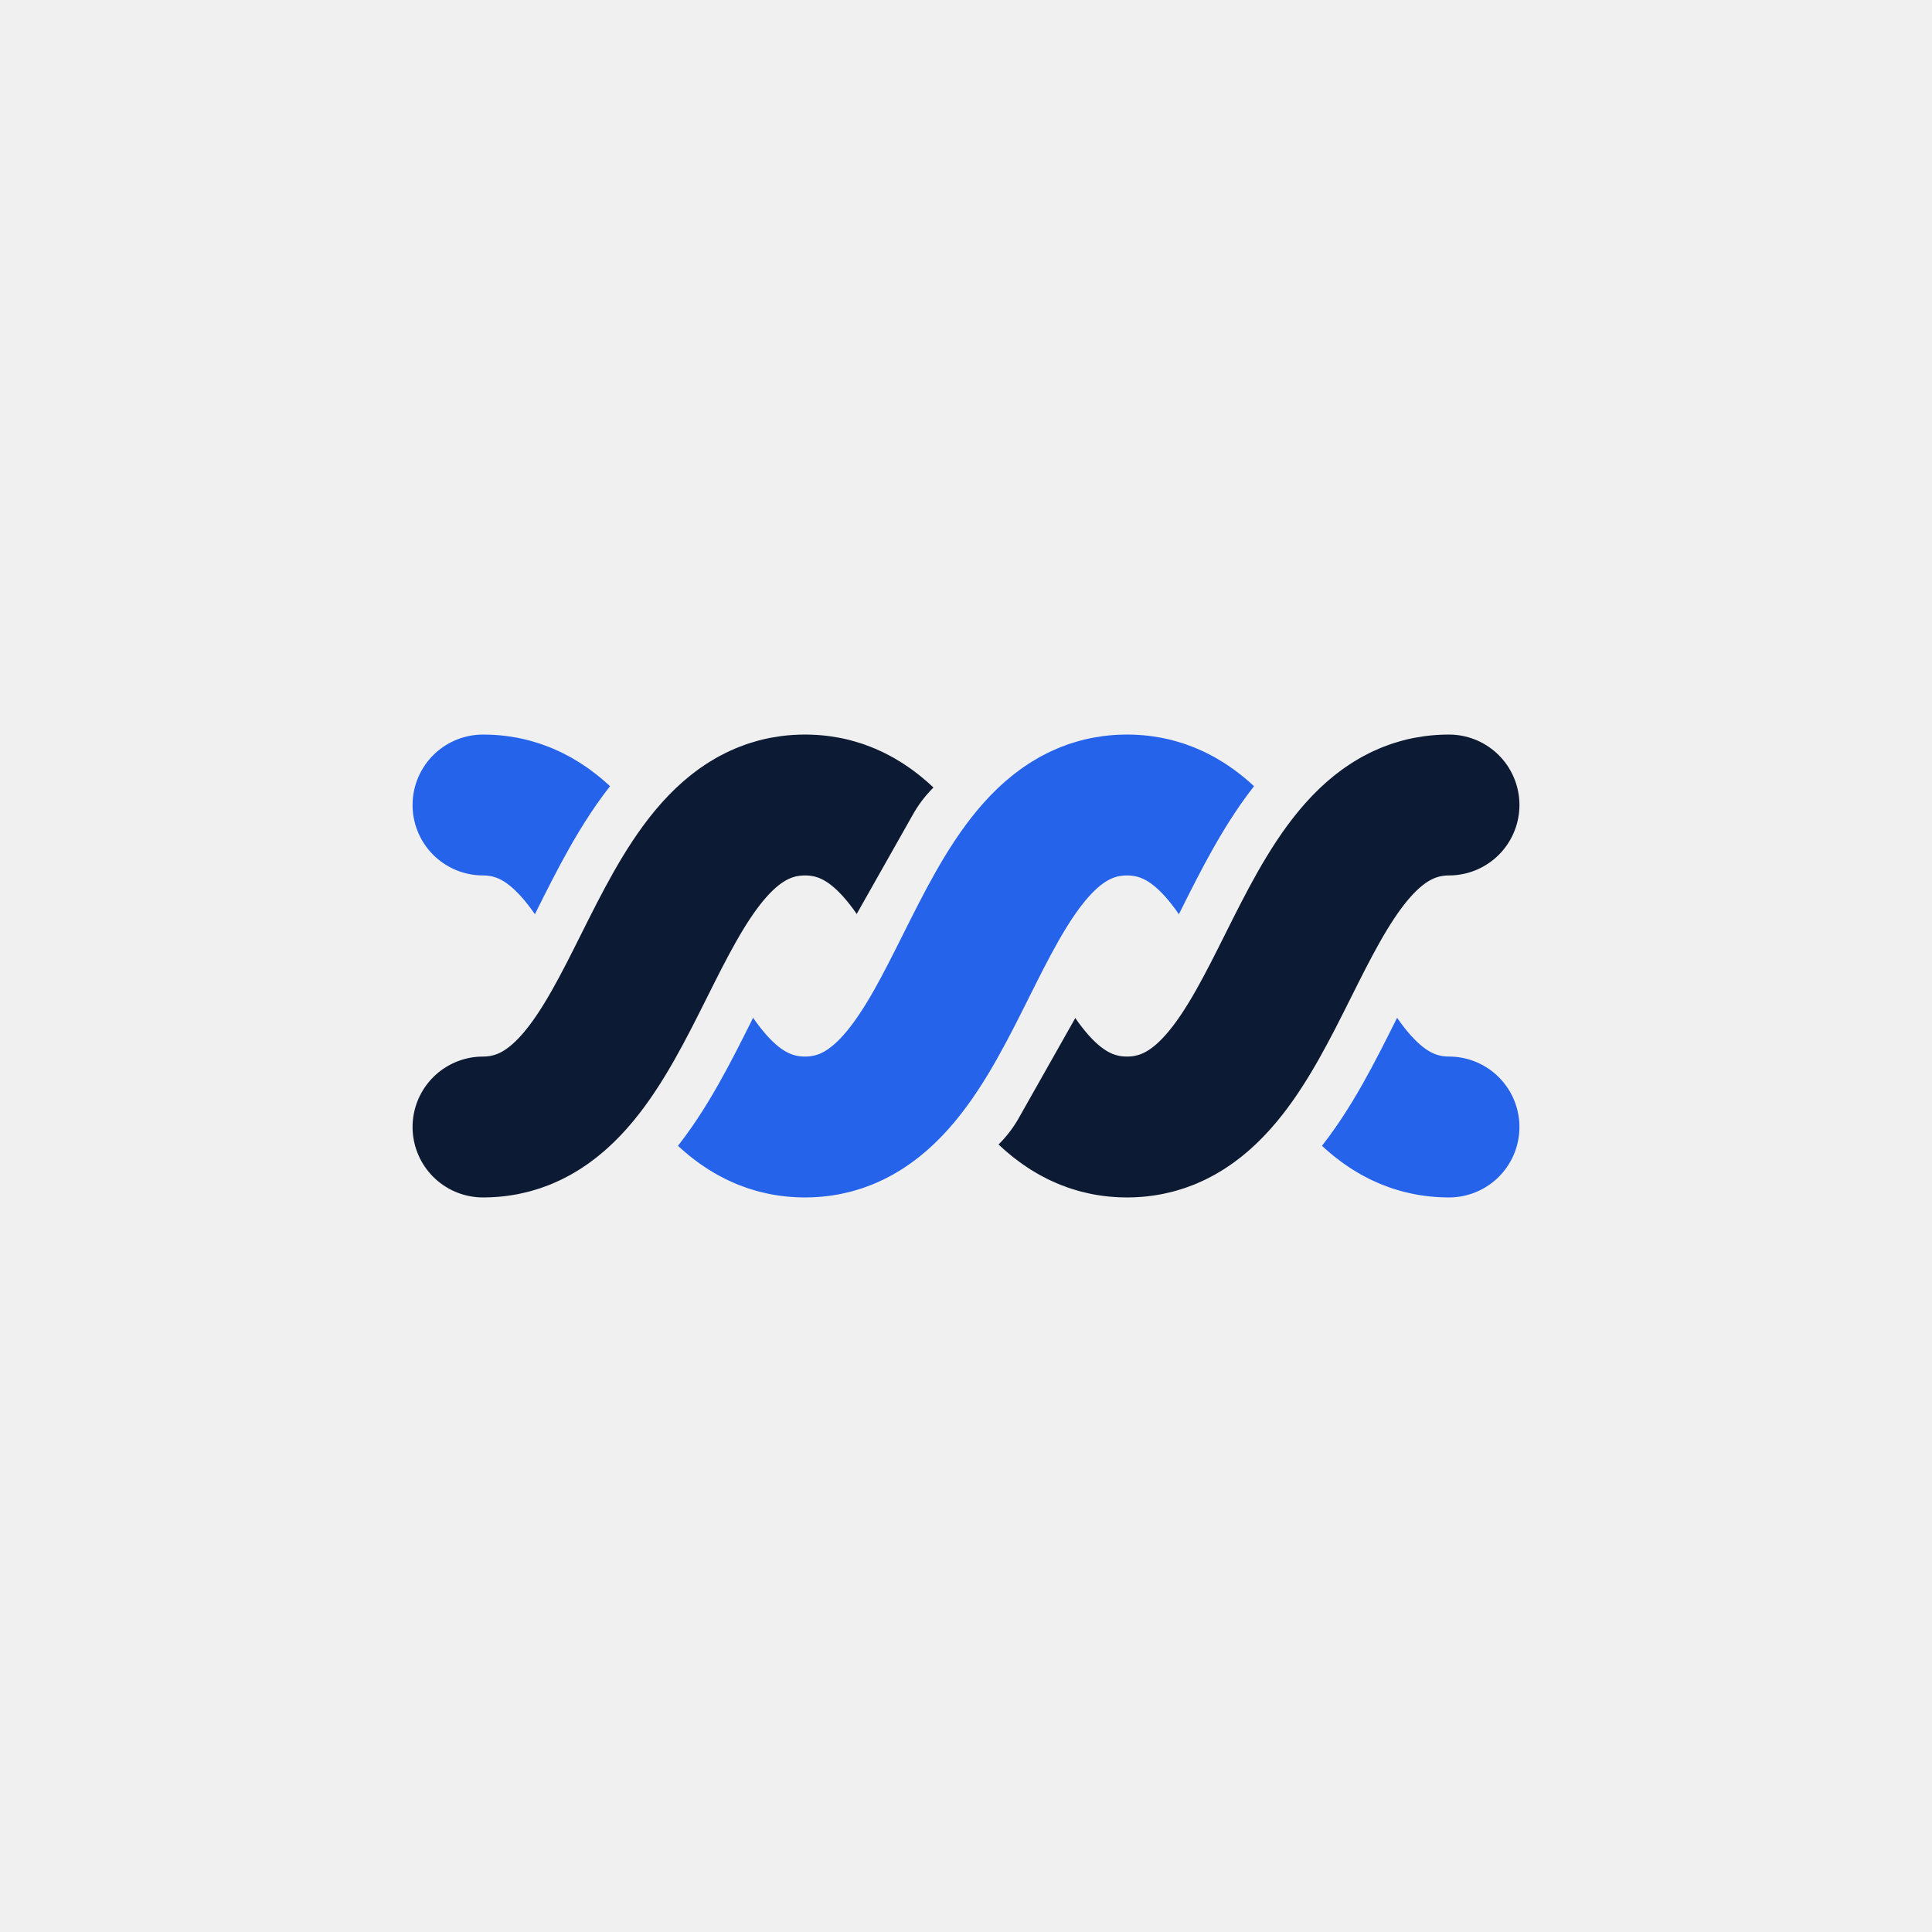
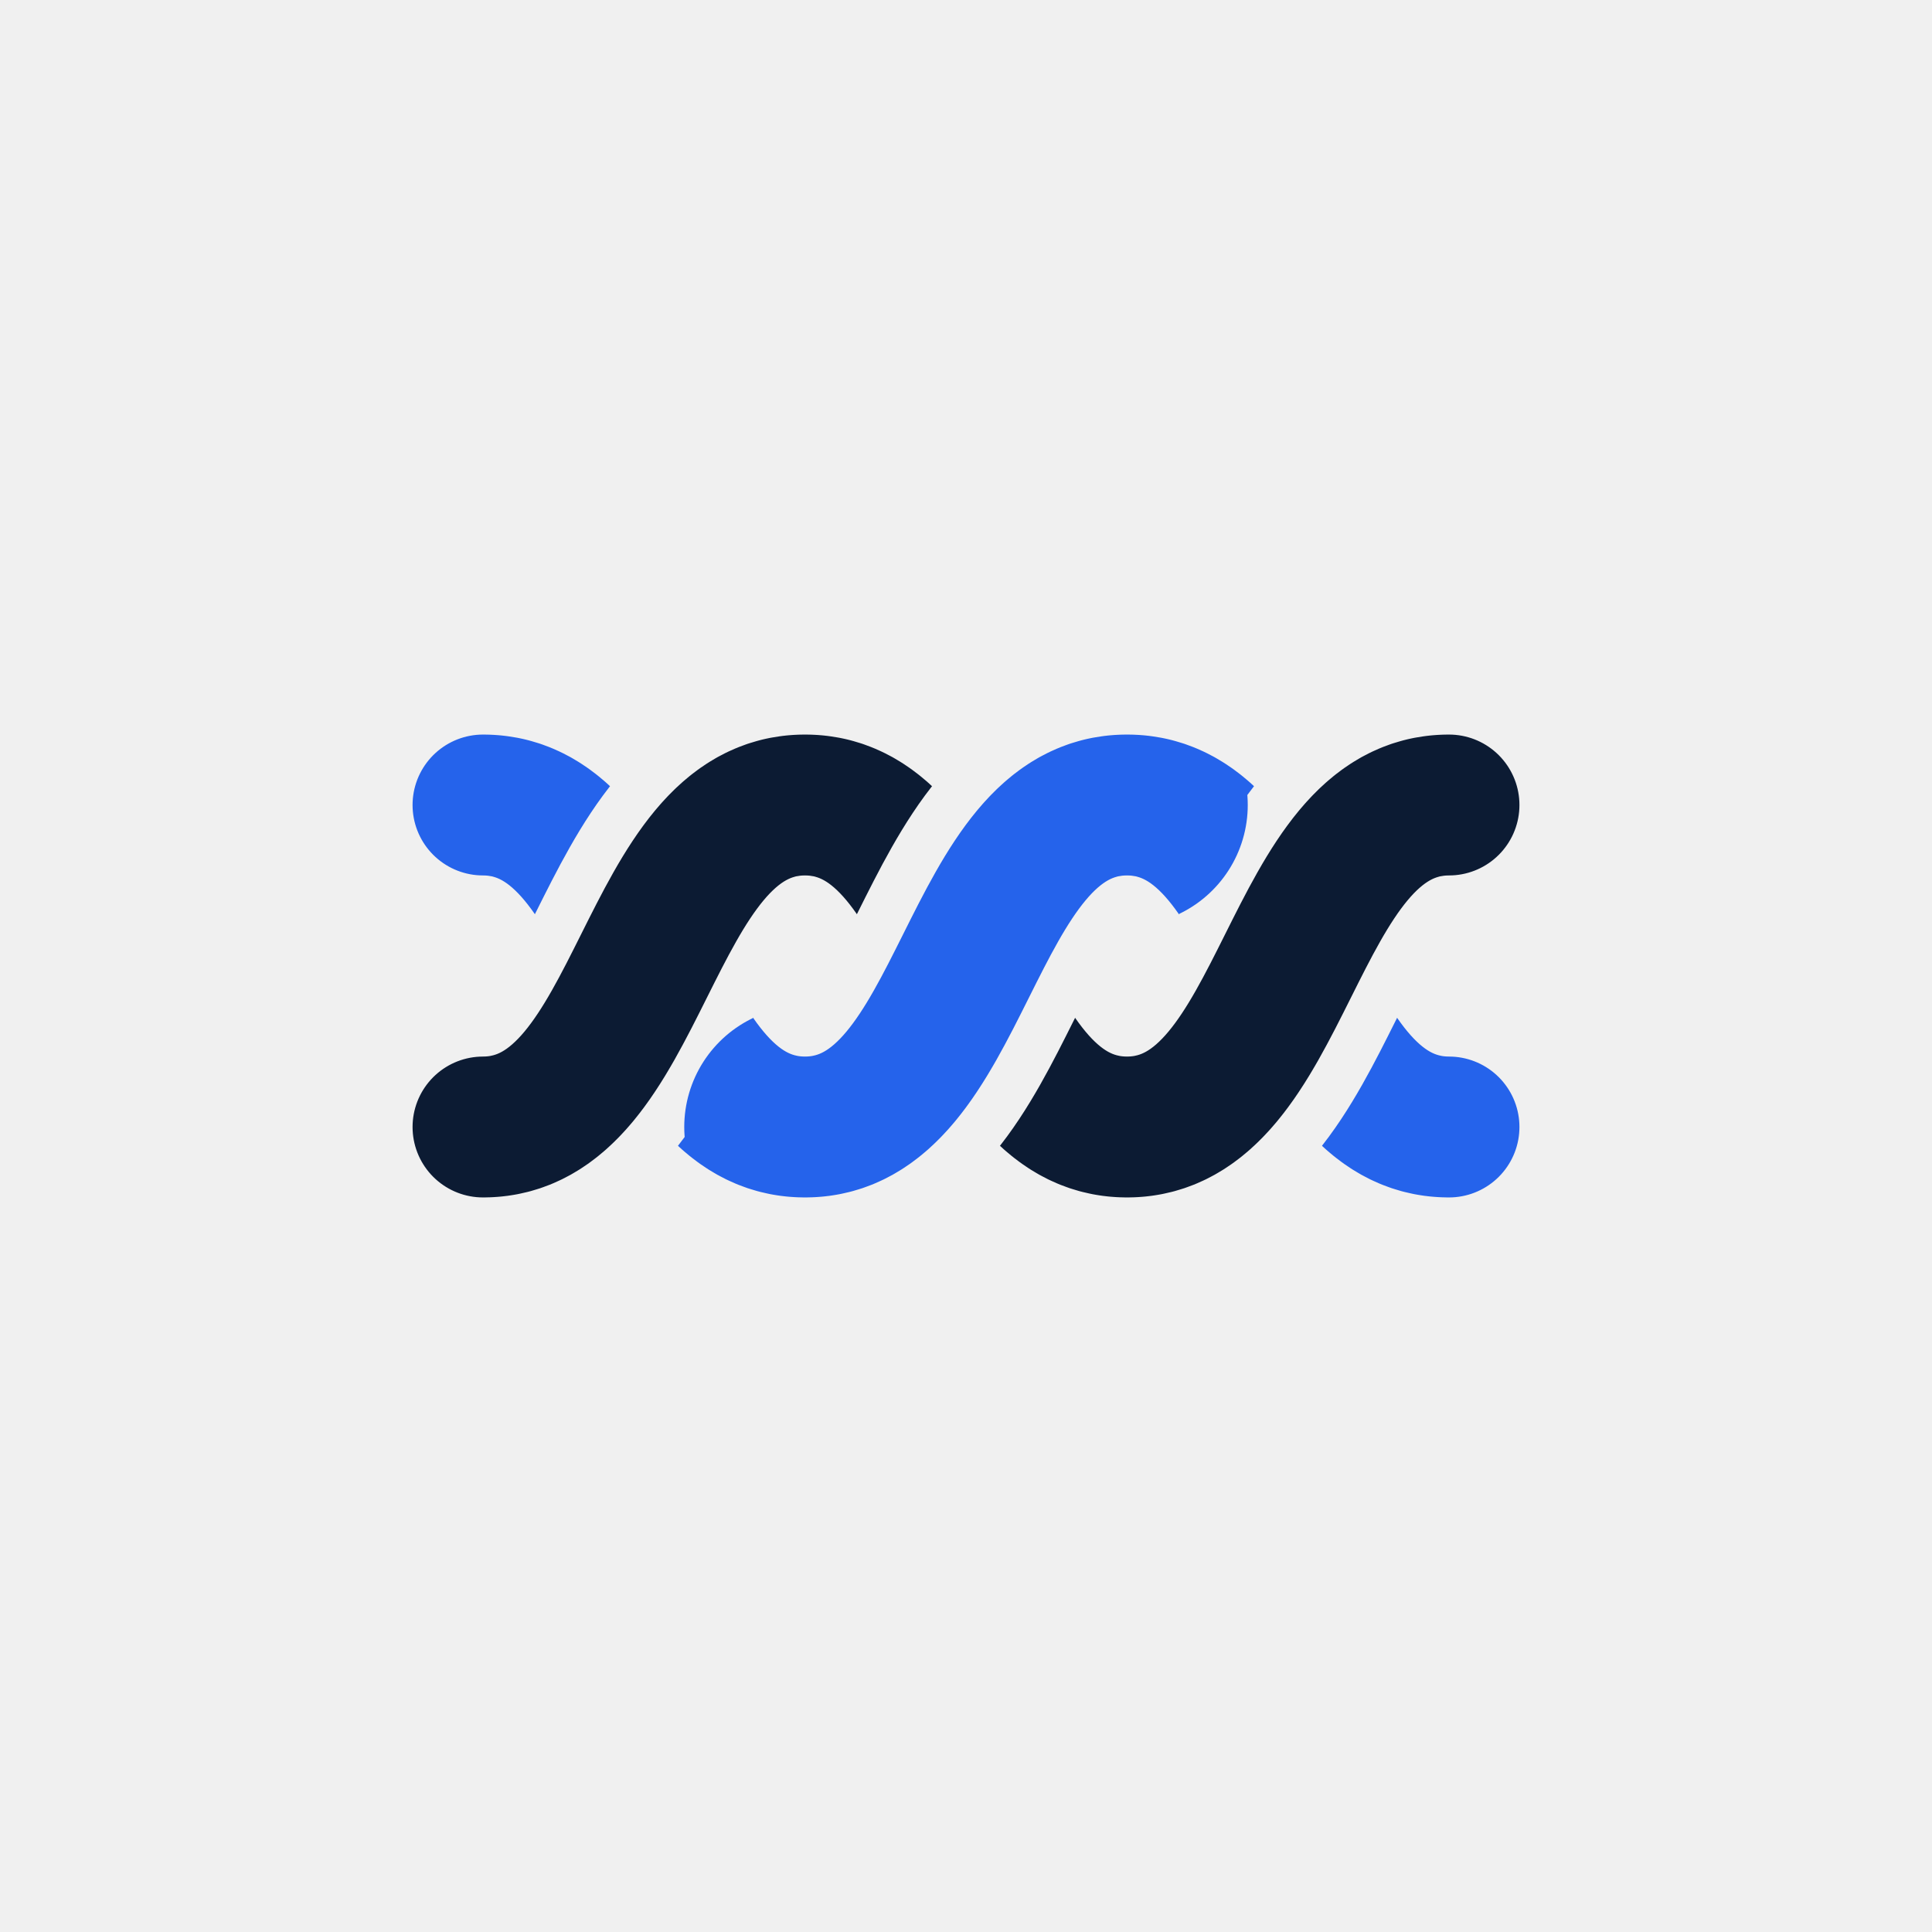
<svg xmlns="http://www.w3.org/2000/svg" viewBox="0 0 48 48" role="img" aria-label="Loading">
  <defs>
    <mask id="llA" maskUnits="userSpaceOnUse" x="-24" y="-24" width="96" height="96">
      <rect x="-24" y="-24" width="96" height="96" fill="#fff" />
      <path d="M12,28 C16,28 16,20 20,20 C24,20 24,28 28,28 C32,28 32,20 36,20" fill="none" stroke="#000" stroke-width="6" stroke-linecap="round" />
-       <path d="M22.7,26.3 Q24,24 25.3,21.7" fill="none" stroke="#fff" stroke-width="6" stroke-linecap="round" />
+       <path d="M20,28 C24,28 24,20 28,20" fill="none" stroke="#fff" stroke-width="6" stroke-linecap="round" />
    </mask>
    <mask id="llB" maskUnits="userSpaceOnUse" x="-24" y="-24" width="96" height="96">
      <rect x="-24" y="-24" width="96" height="96" fill="#fff" />
-       <path d="M22.7,26.3 Q24,24 25.3,21.7" fill="none" stroke="#000" stroke-width="6" stroke-linecap="round" />
+       <path d="M20,28 C24,28 24,20 28,20" fill="none" stroke="#000" stroke-width="6" stroke-linecap="round" />
    </mask>
  </defs>
  <path d="M12,28 C16,28 16,20 20,20 C24,20 24,28 28,28 C32,28 32,20 36,20" fill="none" stroke="#0c1b33" stroke-width="3.5" stroke-linecap="round" mask="url(#llB)" pathLength="100" stroke-dasharray="100 110">
    <animate attributeName="stroke-dashoffset" values="104;0;0;-104" dur="2s" repeatCount="indefinite" calcMode="spline" keyTimes="0;.45;.62;1" keySplines=".45 0 .25 1;.45 0 .25 1;.45 0 .25 1" />
  </path>
  <path d="M12,20 C16,20 16,28 20,28 C24,28 24,20 28,20 C32,20 32,28 36,28" fill="none" stroke="#2563eb" stroke-width="3.5" stroke-linecap="round" mask="url(#llA)" pathLength="100" stroke-dasharray="100 110">
    <animate attributeName="stroke-dashoffset" values="104;0;0;-104" dur="2s" repeatCount="indefinite" calcMode="spline" keyTimes="0;.45;.62;1" keySplines=".45 0 .25 1;.45 0 .25 1;.45 0 .25 1" />
  </path>
</svg>
